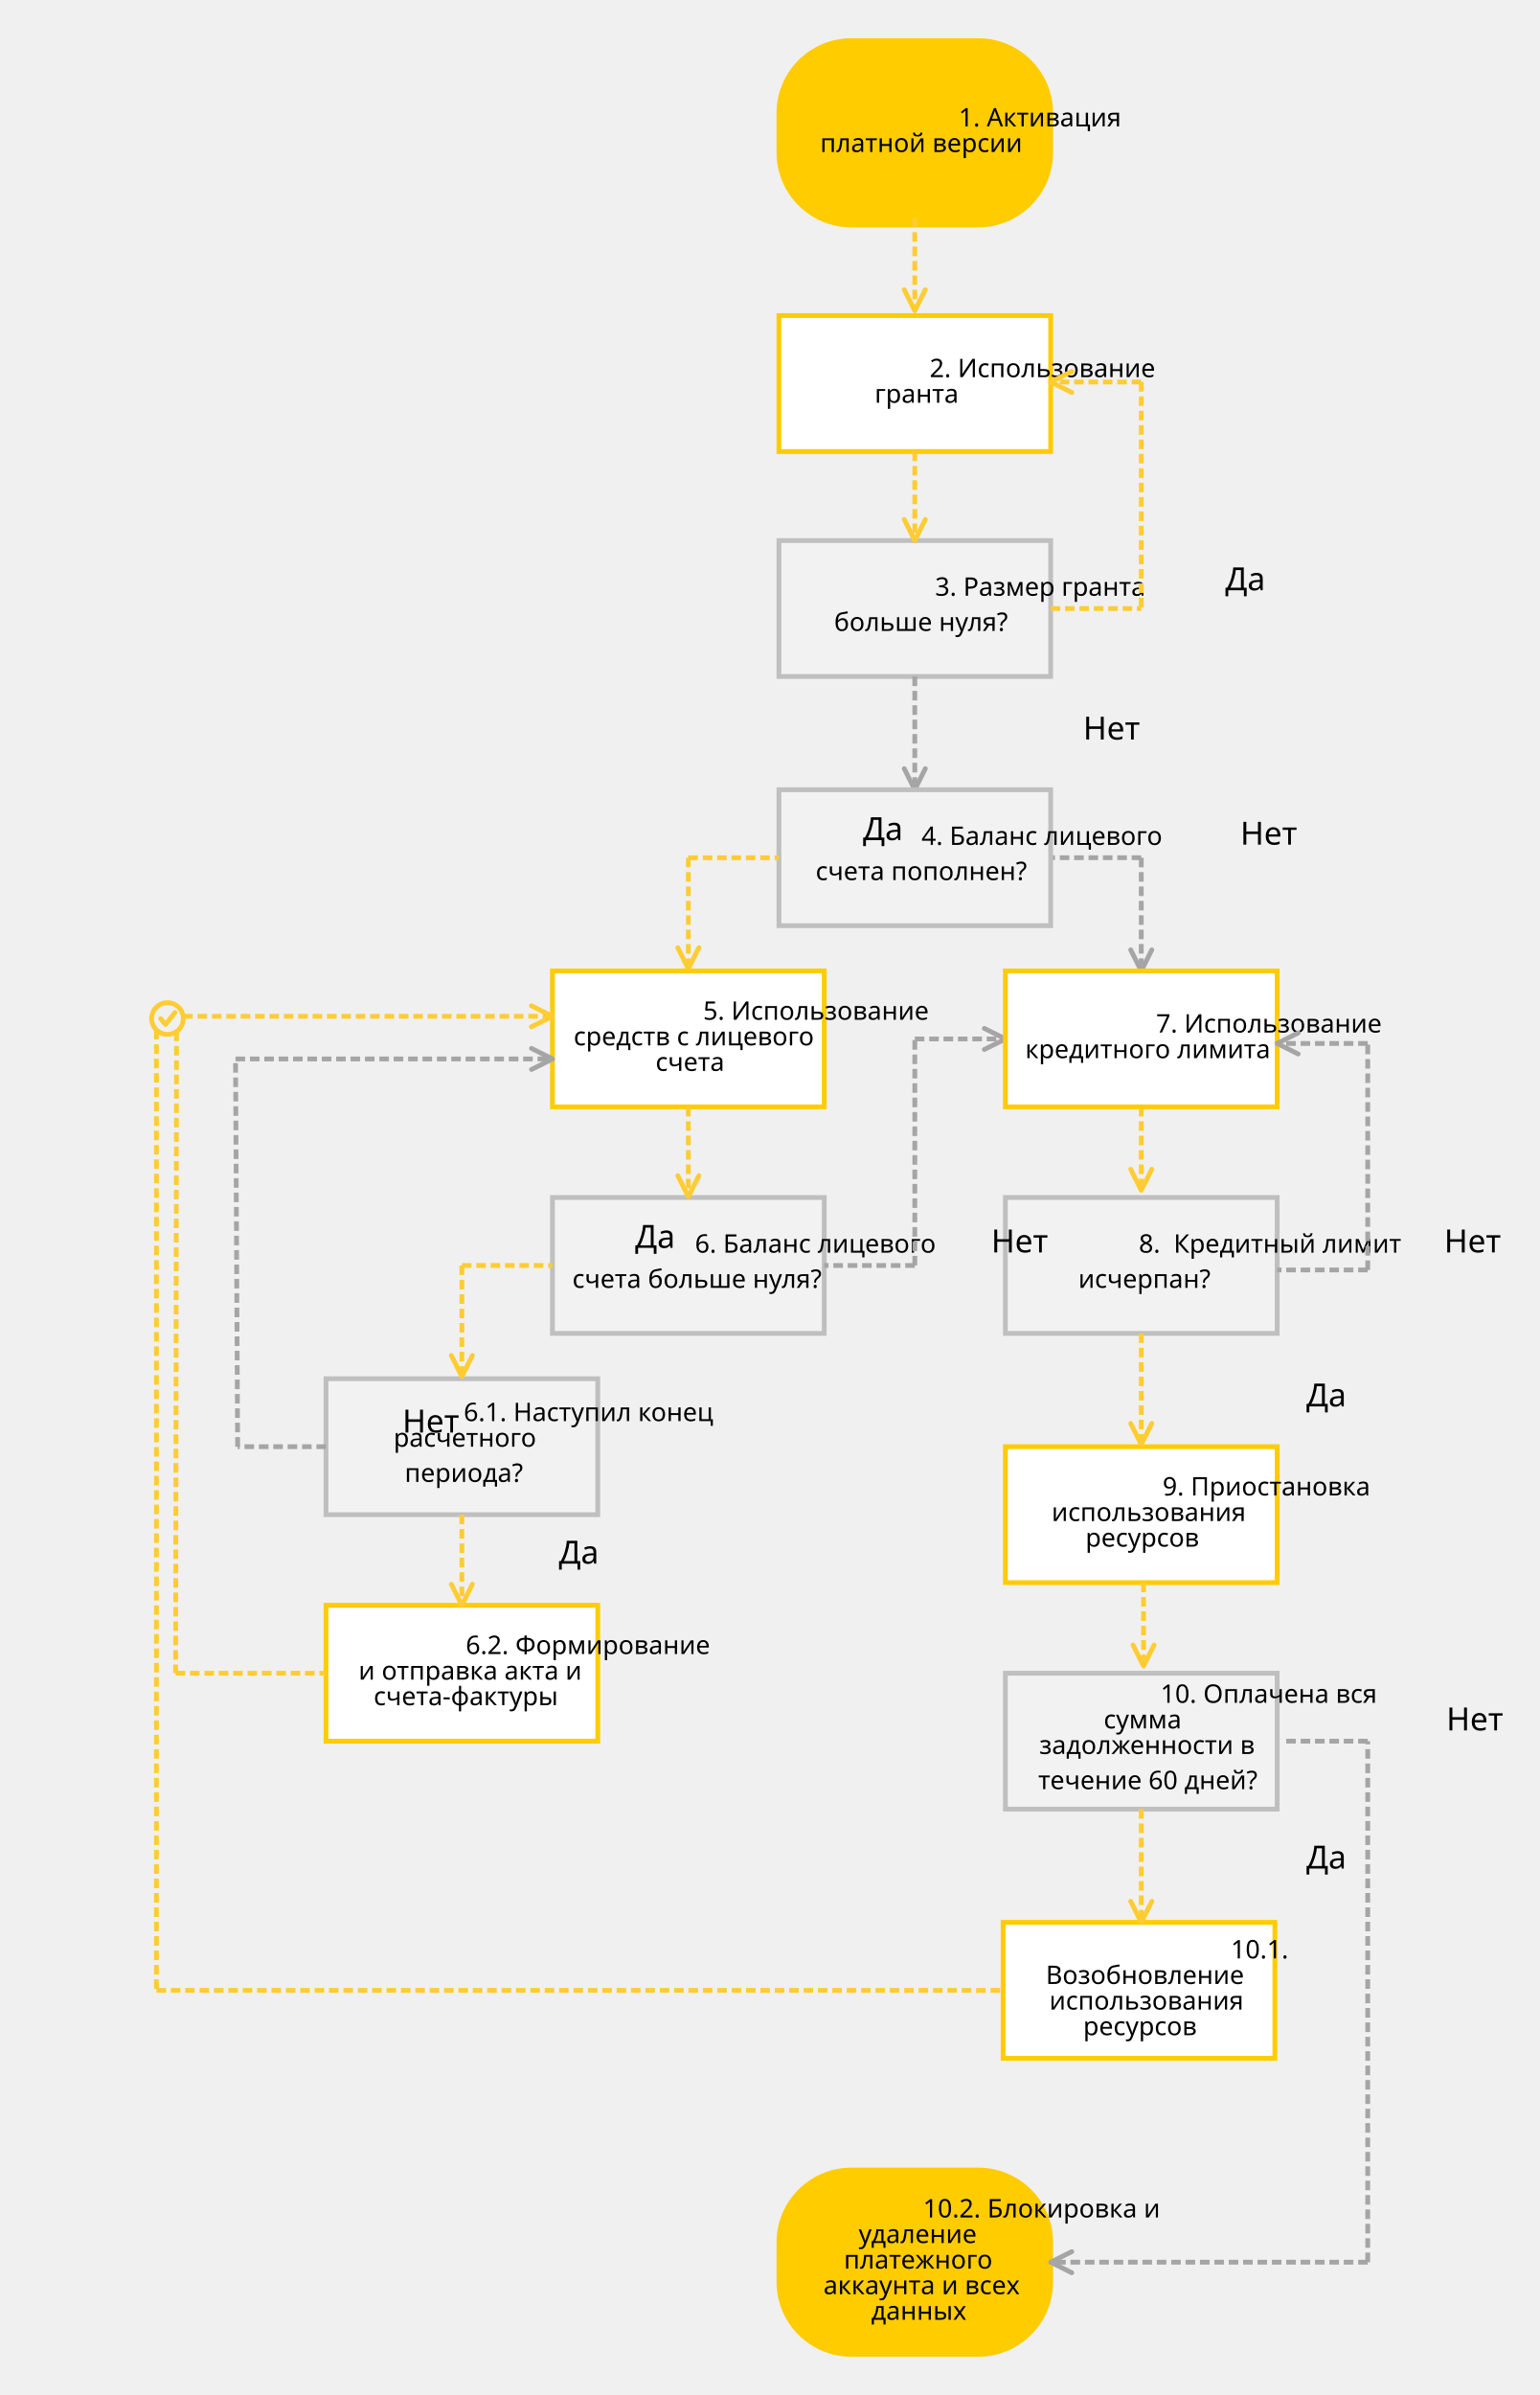
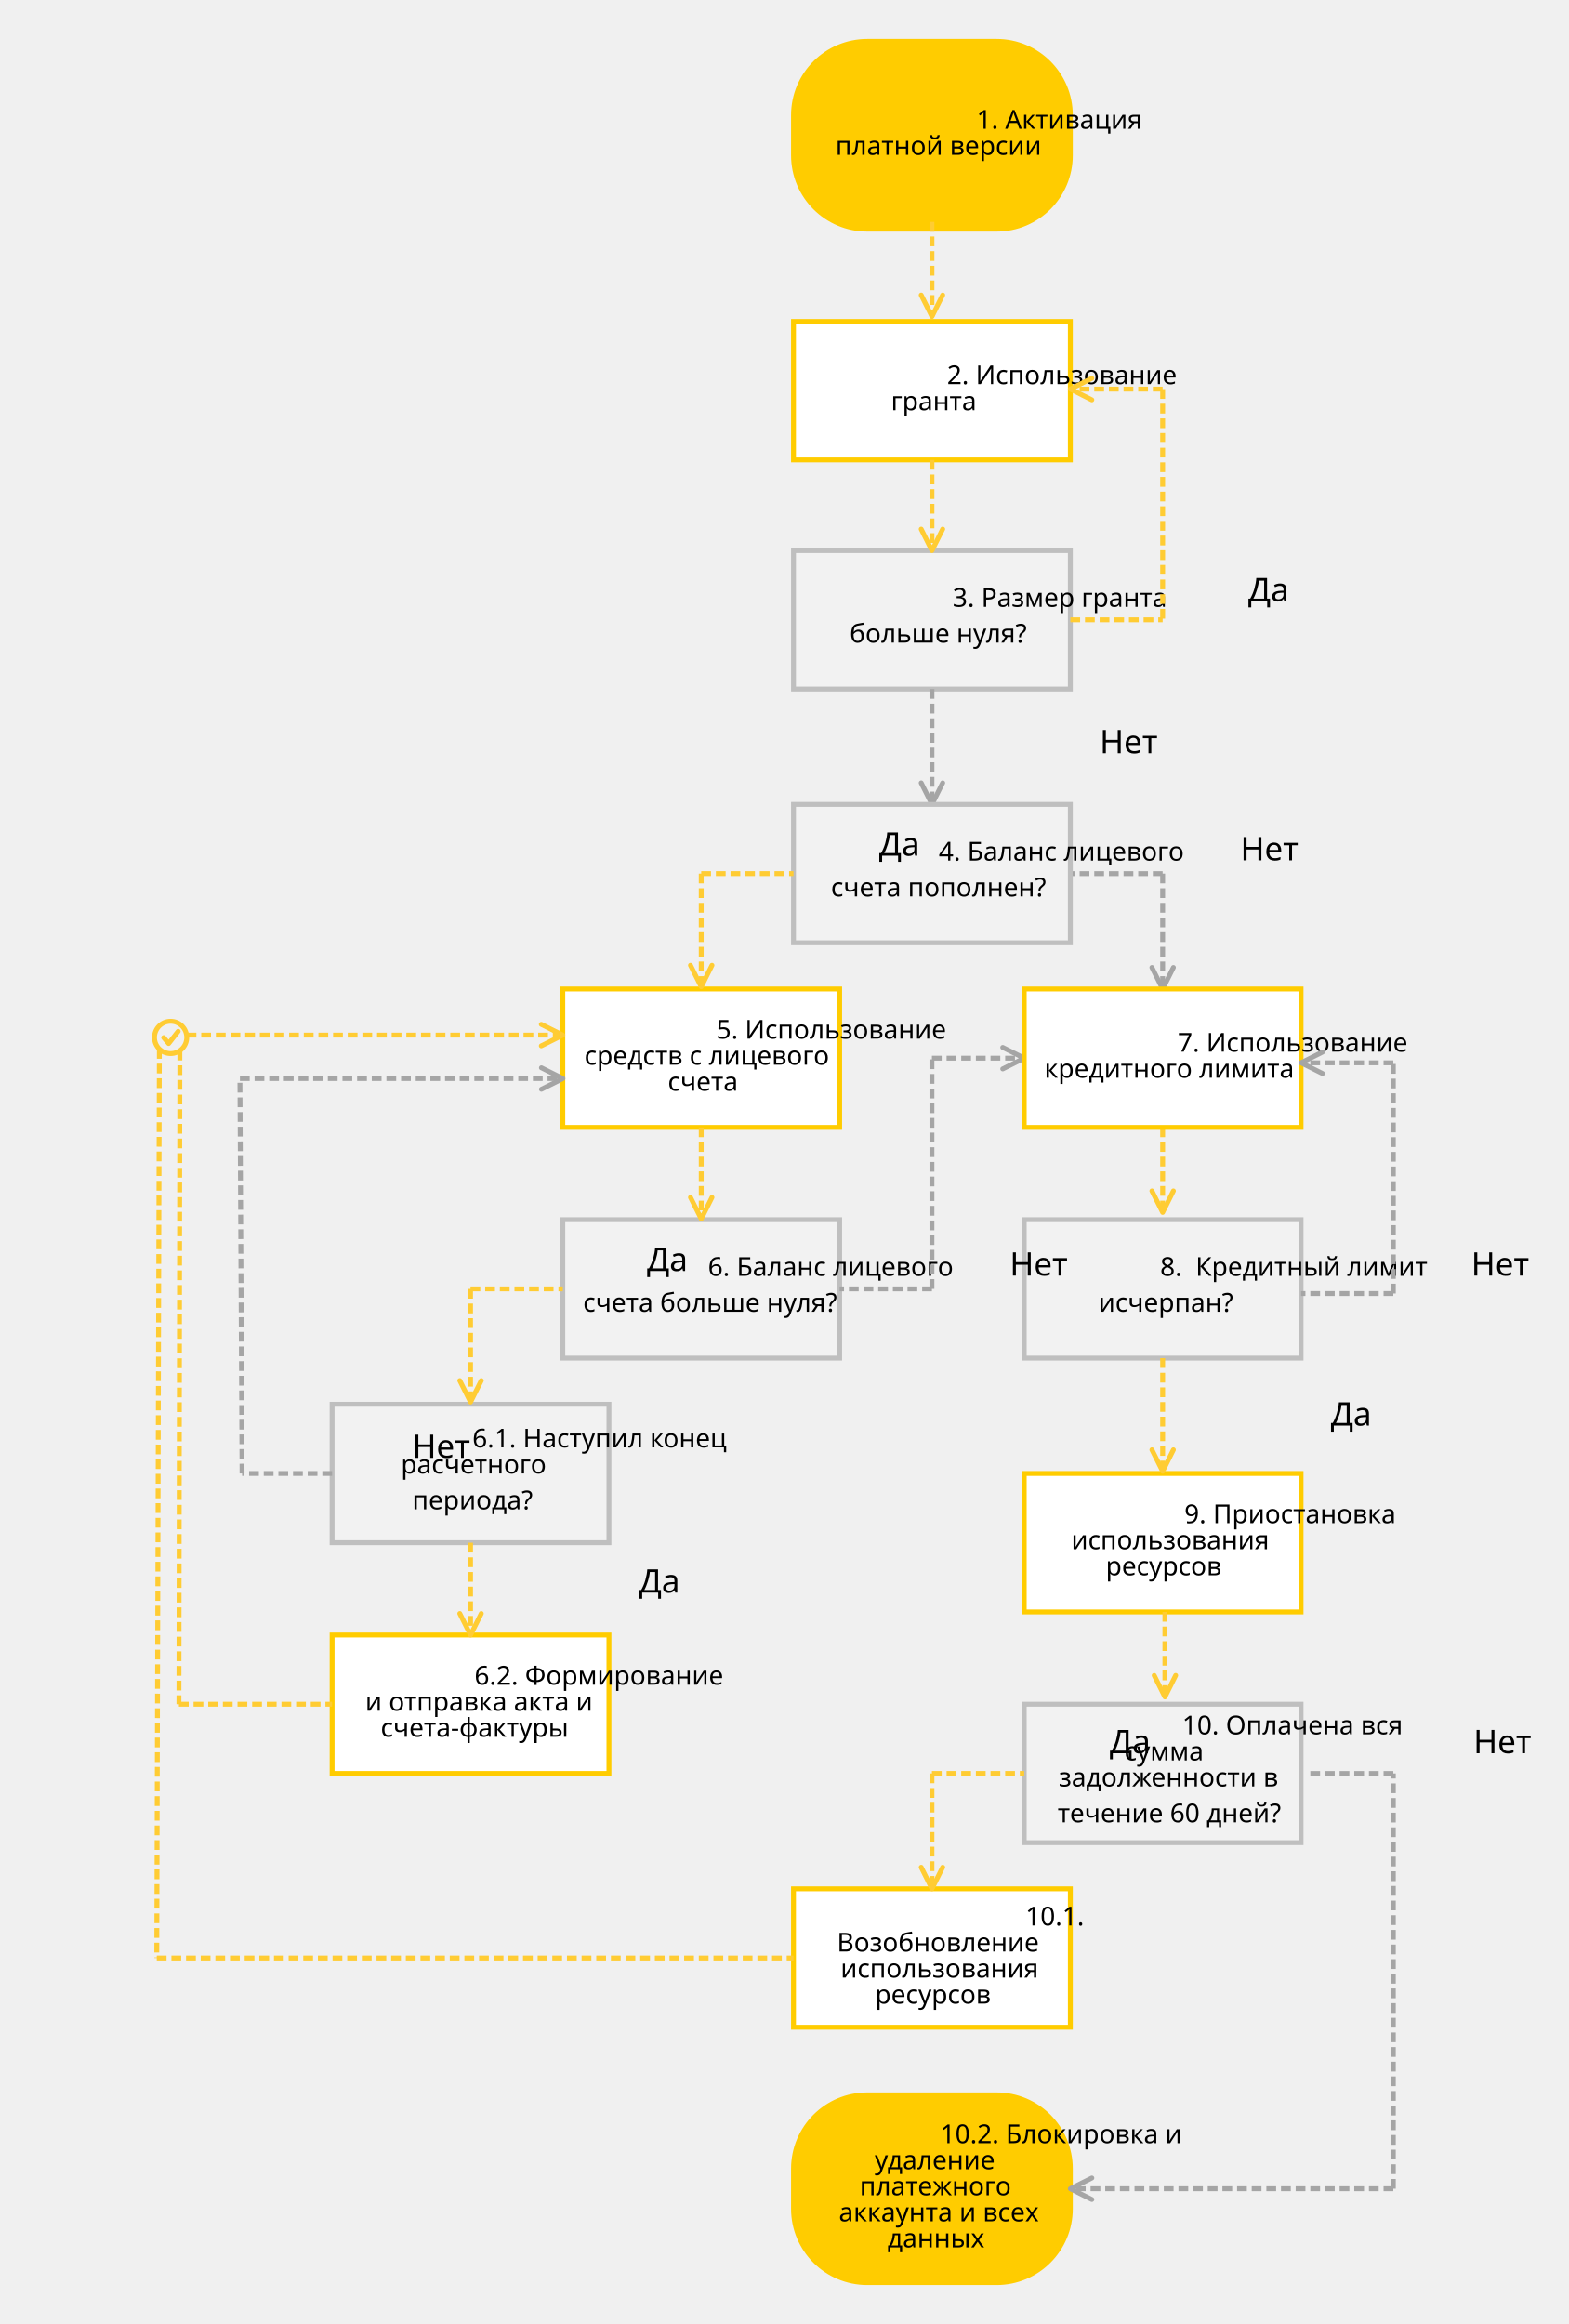
- <svg xmlns="http://www.w3.org/2000/svg" xmlns:ns1="http://schemas.microsoft.com/visio/2003/SVGExtensions/" xmlns:xlink="http://www.w3.org/1999/xlink" width="6.692in" height="10.406in" viewBox="0 0 481.803 749.237" xml:space="preserve" color-interpolation-filters="sRGB" class="st19">
+ <svg xmlns="http://www.w3.org/2000/svg" xmlns:ns1="http://schemas.microsoft.com/visio/2003/SVGExtensions/" xmlns:xlink="http://www.w3.org/1999/xlink" width="6.692in" height="9.914in" viewBox="0 0 481.803 713.804" xml:space="preserve" color-interpolation-filters="sRGB" class="st19">
  <ns1:documentProperties ns1:langID="1049" ns1:metric="true" ns1:viewMarkup="false">
    <ns1:userDefs>
      <ns1:ud ns1:nameU="msvConvertTheme" />
    </ns1:userDefs>
  </ns1:documentProperties>
  <style type="text/css">
	
		.st1 {fill:#ffffff;marker-end:url(#mrkr13-4);stroke:#ffcc00;stroke-linecap:butt;stroke-width:1.5}
		.st2 {fill:#ffcc00;fill-opacity:1;stroke:#ffcc00;stroke-opacity:1;stroke-width:0.373}
		.st3 {fill:#000000;font-family:Yandex Sans Text Light;font-size:0.667em}
		.st4 {font-size:1em}
		.st5 {fill:#ffcc00;marker-end:url(#mrkr13-4);stroke:#ffcc00;stroke-linecap:butt;stroke-width:1.5}
		.st6 {fill:#f2f2f2;marker-end:url(#mrkr13-16);stroke:#bfbfbf;stroke-linecap:butt;stroke-width:1.5}
		.st7 {fill:#bfbfbf;fill-opacity:1;stroke:#bfbfbf;stroke-opacity:1;stroke-width:0.373}
		.st8 {marker-end:url(#mrkr3-55);stroke:#ffcc33;stroke-dasharray:3,1.5;stroke-linecap:butt;stroke-width:1.5}
		.st9 {fill:#ffcc33;fill-opacity:1;stroke:#ffcc33;stroke-opacity:1;stroke-width:0.455}
		.st10 {marker-end:url(#mrkr3-62);stroke:#a5a5a5;stroke-dasharray:3,1.5;stroke-linecap:butt;stroke-width:1.5}
		.st11 {fill:#a5a5a5;fill-opacity:1;stroke:#a5a5a5;stroke-opacity:1;stroke-width:0.455}
		.st12 {stroke:#ffcc33;stroke-dasharray:3,1.5;stroke-linecap:butt;stroke-width:1.5}
		.st13 {fill:none;marker-end:url(#mrkr13-4);stroke:none;stroke-linecap:butt;stroke-width:1.5}
		.st14 {fill:#000000;font-family:Yandex Sans Text Light;font-size:0.833em}
		.st15 {stroke:#a5a5a5;stroke-dasharray:3,1.5;stroke-linecap:butt;stroke-width:1.5}
		.st16 {fill:none;stroke:#ffcc33;stroke-linecap:butt;stroke-width:1.5}
		.st17 {fill:none}
		.st18 {stroke:#ffcc33;stroke-linecap:round;stroke-linejoin:round;stroke-width:1.5}
		.st19 {fill:none;fill-rule:evenodd;font-size:12px;overflow:visible;stroke-linecap:square;stroke-miterlimit:3}
	
	</style>
  <defs id="Patterns_And_Gradients">
    <linearGradient id="grad0-52" x1="0" y1="0" x2="1" y2="0" gradientTransform="rotate(270 0.5 0.5)">
      <stop offset="0" stop-color="#f2f2f2" stop-opacity="1" />
      <stop offset="1" stop-color="#ffffff" stop-opacity="1" />
    </linearGradient>
  </defs>
  <defs id="Markers">
    <g id="lend13">
      <path d="M 3 1 L 0 0 L 3 -1 L 3 1 " style="stroke:none" />
    </g>
    <marker id="mrkr13-4" class="st2" ns1:arrowType="13" ns1:arrowSize="2" ns1:setback="8.04" refX="-8.04" orient="auto" markerUnits="strokeWidth" overflow="visible">
      <use xlink:href="#lend13" transform="scale(-2.68,-2.68) " />
    </marker>
    <marker id="mrkr13-16" class="st7" ns1:arrowType="13" ns1:arrowSize="2" ns1:setback="8.04" refX="-8.04" orient="auto" markerUnits="strokeWidth" overflow="visible">
      <use xlink:href="#lend13" transform="scale(-2.68,-2.68) " />
    </marker>
    <g id="lend3">
      <path d="M 2 1 L 0 0 L 2 -1 " style="stroke-linecap:round;stroke-linejoin:round;fill:none" />
    </g>
    <marker id="mrkr3-55" class="st9" ns1:arrowType="3" ns1:arrowSize="1" orient="auto" markerUnits="strokeWidth" overflow="visible">
      <use xlink:href="#lend3" transform="scale(-2.2,-2.2) " />
    </marker>
    <marker id="mrkr3-62" class="st11" ns1:arrowType="3" ns1:arrowSize="1" orient="auto" markerUnits="strokeWidth" overflow="visible">
      <use xlink:href="#lend3" transform="scale(-2.2,-2.2) " />
    </marker>
  </defs>
  <g ns1:mID="0" ns1:index="1" ns1:groupContext="foregroundPage">
    <ns1:pageProperties ns1:drawingScale="0.0393701" ns1:pageScale="0.0393701" ns1:drawingUnits="24" ns1:shadowOffsetX="8.50394" ns1:shadowOffsetY="-8.50394" />
-     <g id="shape5-1" ns1:mID="5" ns1:groupContext="shape" transform="translate(172.87,-402.965)">
-       <ns1:textBlock ns1:margins="rect(4,4,4,4)" ns1:tabSpace="42.5197" />
-       <ns1:textRect cx="42.52" cy="727.977" width="85.04" height="42.52" />
-       <rect x="0" y="706.717" width="85.039" height="42.52" class="st1" />
-       <text x="9.69" y="721.98" class="st3" ns1:langID="1049">
+     <g id="shape5-1" ns1:mID="5" ns1:groupContext="shape" transform="translate(172.87,-367.532)">
+       <ns1:textBlock ns1:margins="rect(4,4,4,4)" ns1:tabSpace="42.5197" />
+       <ns1:textRect cx="42.52" cy="692.544" width="85.04" height="42.52" />
+       <rect x="0" y="671.284" width="85.039" height="42.52" class="st1" />
+       <text x="9.69" y="686.54" class="st3" ns1:langID="1049">
        <ns1:paragraph ns1:spLine="-1" ns1:horizAlign="1" />
        <ns1:tabList />5. Использование <tspan x="6.62" dy="1em" class="st4">средств с лицевого </tspan>
        <tspan x="32.26" dy="1em" class="st4">счета </tspan>
      </text>
    </g>
-     <g id="shape129-8" ns1:mID="129" ns1:groupContext="shape" transform="translate(243.736,-678.854)">
-       <ns1:textBlock ns1:margins="rect(4,4,4,4)" ns1:tabSpace="42.5197" />
-       <ns1:textRect cx="42.52" cy="720.402" width="85.04" height="57.67" />
-       <rect x="0" y="691.566" width="85.039" height="57.67" rx="22.677" ry="22.677" class="st5" />
-       <text x="18.76" y="718.4" class="st3" ns1:langID="1049">
+     <g id="shape129-8" ns1:mID="129" ns1:groupContext="shape" transform="translate(243.736,-643.421)">
+       <ns1:textBlock ns1:margins="rect(4,4,4,4)" ns1:tabSpace="42.5197" />
+       <ns1:textRect cx="42.52" cy="684.969" width="85.04" height="57.67" />
+       <rect x="0" y="656.133" width="85.039" height="57.67" rx="22.677" ry="22.677" class="st5" />
+       <text x="18.76" y="682.97" class="st3" ns1:langID="1049">
        <ns1:paragraph ns1:spLine="-1" ns1:horizAlign="1" />
        <ns1:tabList />1. Активация <tspan x="12.9" dy="1em" class="st4">платной версии</tspan>
      </text>
    </g>
-     <g id="shape168-13" ns1:mID="168" ns1:groupContext="shape" transform="translate(172.87,-332.099)">
-       <ns1:textBlock ns1:margins="rect(4,4,4,4)" ns1:tabSpace="42.5197" />
-       <ns1:textRect cx="42.52" cy="727.977" width="85.04" height="42.52" />
-       <rect x="0" y="706.717" width="85.039" height="42.52" class="st6" />
-       <text x="7.14" y="723.98" class="st3" ns1:langID="1049">
+     <g id="shape168-13" ns1:mID="168" ns1:groupContext="shape" transform="translate(172.87,-296.666)">
+       <ns1:textBlock ns1:margins="rect(4,4,4,4)" ns1:tabSpace="42.5197" />
+       <ns1:textRect cx="42.52" cy="692.544" width="85.04" height="42.52" />
+       <rect x="0" y="671.284" width="85.039" height="42.52" class="st6" />
+       <text x="7.14" y="688.54" class="st3" ns1:langID="1049">
        <ns1:paragraph ns1:spLine="-1" ns1:horizAlign="1" />
        <ns1:tabList />6. Баланс лицевого <tspan x="6.22" dy="1.375em" class="st4">счета больше нуля</tspan>?</text>
    </g>
-     <g id="shape178-19" ns1:mID="178" ns1:groupContext="shape" transform="translate(314.602,-254.146)">
-       <ns1:textBlock ns1:margins="rect(4,4,4,4)" ns1:tabSpace="42.5197" />
-       <ns1:textRect cx="42.52" cy="727.977" width="85.04" height="42.52" />
-       <rect x="0" y="706.717" width="85.039" height="42.52" class="st1" />
-       <text x="11.73" y="721.98" class="st3" ns1:langID="1049">
+     <g id="shape178-19" ns1:mID="178" ns1:groupContext="shape" transform="translate(314.602,-218.713)">
+       <ns1:textBlock ns1:margins="rect(4,4,4,4)" ns1:tabSpace="42.5197" />
+       <ns1:textRect cx="42.52" cy="692.544" width="85.04" height="42.52" />
+       <rect x="0" y="671.284" width="85.039" height="42.52" class="st1" />
+       <text x="11.73" y="686.54" class="st3" ns1:langID="1049">
        <ns1:paragraph ns1:spLine="-1" ns1:horizAlign="1" />
        <ns1:tabList />9. Приостановка <tspan x="14.46" dy="1em" class="st4">использования </tspan>
        <tspan x="25.05" dy="1em" class="st4">ресурсов</tspan>
      </text>
    </g>
-     <g id="shape179-25" ns1:mID="179" ns1:groupContext="shape" transform="translate(314.602,-183.28)">
-       <ns1:textBlock ns1:margins="rect(4,4,4,4)" ns1:tabSpace="42.5197" />
-       <ns1:textRect cx="42.52" cy="727.977" width="85.04" height="42.52" />
-       <rect x="0" y="706.717" width="85.039" height="42.52" class="st6" />
-       <text x="11.07" y="715.98" class="st3" ns1:langID="1049">
+     <g id="shape179-25" ns1:mID="179" ns1:groupContext="shape" transform="translate(314.602,-147.847)">
+       <ns1:textBlock ns1:margins="rect(4,4,4,4)" ns1:tabSpace="42.5197" />
+       <ns1:textRect cx="42.52" cy="692.544" width="85.04" height="42.52" />
+       <rect x="0" y="671.284" width="85.039" height="42.52" class="st6" />
+       <text x="11.07" y="680.54" class="st3" ns1:langID="1049">
        <ns1:paragraph ns1:spLine="-1" ns1:horizAlign="1" />
        <ns1:tabList />10.<tspan class="st4" ns1:langID="1033"> </tspan>Оплачена вся <tspan x="30.76" dy="1em" class="st4">сумма </tspan>
        <tspan x="10.63" dy="1em" class="st4">задолженности в </tspan>
        <tspan x="10.27" dy="1.375em" class="st4">течение </tspan>60 дней?</text>
    </g>
-     <g id="shape184-33" ns1:mID="184" ns1:groupContext="shape" transform="translate(313.893,-105.327)">
-       <ns1:textBlock ns1:margins="rect(4,4,4,4)" ns1:tabSpace="42.5197" />
-       <ns1:textRect cx="42.52" cy="727.977" width="85.04" height="42.52" />
-       <rect x="0" y="706.717" width="85.039" height="42.52" class="st1" />
-       <text x="33.79" y="717.98" class="st3" ns1:langID="1049">
+     <g id="shape184-33" ns1:mID="184" ns1:groupContext="shape" transform="translate(243.736,-91.1538)">
+       <ns1:textBlock ns1:margins="rect(4,4,4,4)" ns1:tabSpace="42.5197" />
+       <ns1:textRect cx="42.52" cy="692.544" width="85.04" height="42.52" />
+       <rect x="0" y="671.284" width="85.039" height="42.52" class="st1" />
+       <text x="33.79" y="682.54" class="st3" ns1:langID="1049">
        <ns1:paragraph ns1:spLine="-1" ns1:horizAlign="1" />
        <ns1:tabList />10.1. <tspan x="13.36" dy="1em" class="st4">Возобновление </tspan>
        <tspan x="14.46" dy="1em" class="st4">использования </tspan>
        <tspan x="25.05" dy="1em" class="st4">ресурсов</tspan>
      </text>
    </g>
    <g id="shape186-40" ns1:mID="186" ns1:groupContext="shape" transform="translate(243.736,-12.7124)">
      <ns1:textBlock ns1:margins="rect(4,4,4,4)" ns1:tabSpace="42.5197" />
-       <ns1:textRect cx="42.52" cy="720.402" width="85.04" height="57.67" />
-       <rect x="0" y="691.566" width="85.039" height="57.67" rx="22.677" ry="22.677" class="st5" />
-       <text x="7.64" y="706.4" class="st3" ns1:langID="1049">
+       <ns1:textRect cx="42.52" cy="684.969" width="85.04" height="57.67" />
+       <rect x="0" y="656.133" width="85.039" height="57.67" rx="22.677" ry="22.677" class="st5" />
+       <text x="7.64" y="670.97" class="st3" ns1:langID="1049">
        <ns1:paragraph ns1:spLine="-1" ns1:horizAlign="1" />
        <ns1:tabList />10.2. Блокировка и <tspan x="24.94" dy="1em" class="st4">удаление </tspan>
        <tspan x="20.32" dy="1em" class="st4">платежного </tspan>
        <tspan x="13.92" dy="1em" class="st4">аккаунта и всех </tspan>
        <tspan x="28.89" dy="1em" class="st4">данных</tspan>
      </text>
    </g>
-     <g id="shape199-48" ns1:mID="199" ns1:groupContext="shape" transform="translate(1106.36,565.957) rotate(90)">
-       <path d="M0 749.24 L35.43 749.24" class="st8" />
-     </g>
-     <g id="shape212-56" ns1:mID="212" ns1:groupContext="shape" transform="translate(427.988,1456.93) rotate(180)">
-       <path d="M0 749.24 L99.21 749.24" class="st10" />
-     </g>
-     <g id="shape259-63" ns1:mID="259" ns1:groupContext="shape" transform="translate(1106.36,346.272) rotate(90)">
-       <path d="M0 749.24 L26.11 749.24" class="st8" />
-     </g>
-     <g id="shape262-69" ns1:mID="262" ns1:groupContext="shape" transform="translate(144.523,-353.359)">
-       <path d="M0 749.24 L28.35 749.24" class="st12" />
-     </g>
-     <g id="shape337-73" ns1:mID="337" ns1:groupContext="shape" transform="translate(102.004,-204.54)">
-       <ns1:textBlock ns1:margins="rect(4,4,4,4)" ns1:tabSpace="42.5197" />
-       <ns1:textRect cx="42.52" cy="727.977" width="85.04" height="42.52" />
-       <rect x="0" y="706.717" width="85.039" height="42.52" class="st1" />
-       <text x="6.27" y="721.98" class="st3" ns1:langID="1049">
+     <g id="shape199-48" ns1:mID="199" ns1:groupContext="shape" transform="translate(1000.06,544.697) rotate(90)">
+       <path d="M0 713.8 L35.43 713.8" class="st8" />
+     </g>
+     <g id="shape212-56" ns1:mID="212" ns1:groupContext="shape" transform="translate(427.988,1386.06) rotate(180)">
+       <path d="M0 713.8 L99.21 713.8" class="st10" />
+     </g>
+     <g id="shape259-63" ns1:mID="259" ns1:groupContext="shape" transform="translate(1070.93,346.272) rotate(90)">
+       <path d="M0 713.8 L26.11 713.8" class="st8" />
+     </g>
+     <g id="shape262-69" ns1:mID="262" ns1:groupContext="shape" transform="translate(144.523,-317.925)">
+       <path d="M0 713.8 L28.35 713.8" class="st12" />
+     </g>
+     <g id="shape337-73" ns1:mID="337" ns1:groupContext="shape" transform="translate(102.004,-169.107)">
+       <ns1:textBlock ns1:margins="rect(4,4,4,4)" ns1:tabSpace="42.5197" />
+       <ns1:textRect cx="42.52" cy="692.544" width="85.04" height="42.52" />
+       <rect x="0" y="671.284" width="85.039" height="42.52" class="st1" />
+       <text x="6.27" y="686.54" class="st3" ns1:langID="1049">
        <ns1:paragraph ns1:spLine="-1" ns1:horizAlign="1" />
        <ns1:tabList />6.<tspan class="st4" ns1:langID="1033">2</tspan>. Формирование <tspan x="10.18" dy="1em" class="st4">и отправка акта и </tspan>
        <tspan x="14.91" dy="1em" class="st4">счета</tspan>-фактуры</text>
    </g>
-     <g id="shape342-80" ns1:mID="342" ns1:groupContext="shape" transform="translate(359.956,-174.776)">
-       <ns1:textBlock ns1:margins="rect(4,4,4,4)" ns1:tabSpace="42.5197" />
-       <ns1:textRect cx="54.567" cy="713.095" width="109.14" height="72.284" />
-       <rect x="0" y="676.953" width="109.134" height="72.284" class="st13" />
-       <text x="45.87" y="716.1" class="st14" ns1:langID="1049">
-         <ns1:paragraph ns1:horizAlign="1" />
-         <ns1:tabList />Нет</text>
-     </g>
-     <g id="shape350-84" ns1:mID="350" ns1:groupContext="shape" transform="translate(314.602,-332.099)">
-       <ns1:textBlock ns1:margins="rect(4,4,4,4)" ns1:tabSpace="42.5197" />
-       <ns1:textRect cx="42.52" cy="727.977" width="85.04" height="42.52" />
-       <rect x="0" y="706.717" width="85.039" height="42.52" class="st6" />
-       <text x="4.3" y="723.98" class="st3" ns1:langID="1049">
+     <g id="shape342-80" ns1:mID="342" ns1:groupContext="shape" transform="translate(359.956,-139.343)">
+       <ns1:textBlock ns1:margins="rect(4,4,4,4)" ns1:tabSpace="42.5197" />
+       <ns1:textRect cx="54.567" cy="674.827" width="109.14" height="77.953" />
+       <rect x="0" y="635.851" width="109.134" height="77.953" class="st13" />
+       <text x="45.87" y="677.83" class="st14" ns1:langID="1049">
+         <ns1:paragraph ns1:horizAlign="1" />
+         <ns1:tabList />Нет</text>
+     </g>
+     <g id="shape350-84" ns1:mID="350" ns1:groupContext="shape" transform="translate(314.602,-296.666)">
+       <ns1:textBlock ns1:margins="rect(4,4,4,4)" ns1:tabSpace="42.5197" />
+       <ns1:textRect cx="42.52" cy="692.544" width="85.04" height="42.52" />
+       <rect x="0" y="671.284" width="85.039" height="42.52" class="st6" />
+       <text x="4.3" y="688.54" class="st3" ns1:langID="1049">
        <ns1:paragraph ns1:spLine="-1" ns1:horizAlign="1" />
        <ns1:tabList />8.  Кредитный лимит <tspan x="22.82" dy="1.375em" class="st4">исчерпан</tspan>?</text>
    </g>
-     <g id="shape355-89" ns1:mID="355" ns1:groupContext="shape" transform="translate(102.004,-275.406)">
-       <ns1:textBlock ns1:margins="rect(4,4,4,4)" ns1:tabSpace="42.5197" />
-       <ns1:textRect cx="42.52" cy="727.977" width="85.04" height="42.52" />
-       <rect x="0" y="706.717" width="85.039" height="42.52" class="st6" />
-       <text x="5.63" y="719.98" class="st3" ns1:langID="1049">
+     <g id="shape355-89" ns1:mID="355" ns1:groupContext="shape" transform="translate(102.004,-239.973)">
+       <ns1:textBlock ns1:margins="rect(4,4,4,4)" ns1:tabSpace="42.5197" />
+       <ns1:textRect cx="42.52" cy="692.544" width="85.04" height="42.52" />
+       <rect x="0" y="671.284" width="85.039" height="42.52" class="st6" />
+       <text x="5.63" y="684.54" class="st3" ns1:langID="1049">
        <ns1:paragraph ns1:spLine="-1" ns1:horizAlign="1" />
        <ns1:tabList />6.1. Наступил конец <tspan x="21.14" dy="1em" class="st4">расчетного </tspan>
        <tspan x="24.62" dy="1.375em" class="st4">периода</tspan>?</text>
    </g>
-     <g id="shape357-95" ns1:mID="357" ns1:groupContext="shape" transform="translate(964.626,346.272) rotate(90)">
-       <path d="M0 749.24 L28.1 749.24" class="st8" />
-     </g>
-     <g id="shape367-101" ns1:mID="367" ns1:groupContext="shape" transform="translate(335.862,-478.366)">
-       <ns1:textBlock ns1:margins="rect(4,4,4,4)" ns1:tabSpace="42.5197" />
-       <ns1:textRect cx="14.173" cy="739.599" width="28.35" height="19.276" />
-       <rect x="0" y="729.961" width="28.346" height="19.276" class="st13" />
-       <text x="5.48" y="742.6" class="st14" ns1:langID="1049">
-         <ns1:paragraph ns1:horizAlign="1" />
-         <ns1:tabList />Нет</text>
-     </g>
-     <g id="shape370-105" ns1:mID="370" ns1:groupContext="shape" transform="translate(102.004,1201.81) rotate(180)">
-       <path d="M0 749.24 L27.65 749.24" class="st15" />
-     </g>
-     <g id="shape378-109" ns1:mID="378" ns1:groupContext="shape" transform="translate(1106.36,268.319) rotate(90)">
-       <path d="M0 749.24 L35.43 749.24" class="st10" />
-     </g>
-     <g id="shape382-115" ns1:mID="382" ns1:groupContext="shape" transform="translate(-674.876,456.641) rotate(-90.3112)">
-       <path d="M0 749.24 L121.3 749.24" class="st15" />
-     </g>
-     <g id="shape384-119" ns1:mID="384" ns1:groupContext="shape" transform="translate(247.279,-317.925)">
-       <ns1:textBlock ns1:margins="rect(4,4,4,4)" ns1:tabSpace="42.5197" />
-       <ns1:textRect cx="24.803" cy="706.717" width="49.61" height="85.039" />
-       <rect x="0" y="664.197" width="49.606" height="85.039" class="st13" />
-       <text x="16.11" y="709.72" class="st14" ns1:langID="1049">
-         <ns1:paragraph ns1:horizAlign="1" />
-         <ns1:tabList />Нет</text>
-     </g>
-     <g id="shape390-123" ns1:mID="390" ns1:groupContext="shape" transform="translate(798.177,322.192) rotate(90)">
-       <path d="M0 749.24 L300.46 749.24" class="st12" />
-     </g>
-     <g id="shape393-127" ns1:mID="393" ns1:groupContext="shape" transform="translate(12.7124,-268.319)">
-       <ns1:textBlock ns1:margins="rect(4,4,4,4)" ns1:tabSpace="42.5197" />
-       <ns1:textRect cx="75.118" cy="713.449" width="150.24" height="71.575" />
-       <rect x="0" y="677.662" width="150.236" height="71.575" class="st13" />
-       <text x="66.42" y="716.45" class="st14" ns1:langID="1049">
-         <ns1:paragraph ns1:horizAlign="1" />
-         <ns1:tabList />Нет</text>
-     </g>
-     <g id="shape396-131" ns1:mID="396" ns1:groupContext="shape" transform="translate(85.2793,-215.311)">
-       <ns1:textBlock ns1:margins="rect(4,4,4,4)" ns1:tabSpace="42.5197" />
-       <ns1:textRect cx="49.11" cy="701.473" width="98.23" height="95.528" />
-       <rect x="0" y="653.709" width="98.221" height="95.528" class="st13" />
-       <text x="42.81" y="704.47" class="st14" ns1:langID="1049">
-         <ns1:paragraph ns1:horizAlign="1" />
-         <ns1:tabList />Да</text>
-     </g>
-     <g id="shape401-135" ns1:mID="401" ns1:groupContext="shape" transform="translate(57.3071,-431.311)">
-       <path d="M0 749.24 L115.56 749.24" class="st8" />
-     </g>
-     <g id="shape406-141" ns1:mID="406" ns1:groupContext="shape" transform="translate(893.76,473.831) rotate(90)">
-       <path d="M0 749.24 L28.35 749.24" class="st8" />
-     </g>
-     <g id="shape407-147" ns1:mID="407" ns1:groupContext="shape" transform="translate(286.256,-424.225)">
-       <path d="M0 749.24 L28.35 749.24" class="st10" />
-     </g>
-     <g id="shape409-153" ns1:mID="409" ns1:groupContext="shape" transform="translate(286.256,1145.12) rotate(180)">
-       <path d="M0 749.24 L28.35 749.24" class="st15" />
-     </g>
-     <g id="shape410-157" ns1:mID="410" ns1:groupContext="shape" transform="translate(48.9403,-126.587)">
-       <path d="M0 749.24 L264.95 749.24" class="st12" />
-     </g>
-     <g id="shape411-161" ns1:mID="411" ns1:groupContext="shape" transform="translate(73.6912,-417.967)">
-       <path d="M0 749.24 L99.21 749.24" class="st10" />
-     </g>
-     <g id="shape415-167" ns1:mID="415" ns1:groupContext="shape" transform="translate(893.76,395.878) rotate(90)">
-       <path d="M0 749.24 L34.76 749.24" class="st8" />
-     </g>
-     <g id="shape421-173" ns1:mID="421" ns1:groupContext="shape" transform="translate(804.471,323.773) rotate(90.0819)">
-       <path d="M0 749.24 L200.73 749.24" class="st12" />
-     </g>
-     <g id="shape431-177" ns1:mID="431" ns1:groupContext="shape" transform="translate(119.862,-317.925)">
-       <ns1:textBlock ns1:margins="rect(4,4,4,4)" ns1:tabSpace="42.5197" />
-       <ns1:textRect cx="38.409" cy="705.3" width="76.82" height="87.874" />
-       <rect x="0" y="661.363" width="76.819" height="87.874" class="st13" />
-       <text x="32.1" y="708.3" class="st14" ns1:langID="1049">
-         <ns1:paragraph ns1:horizAlign="1" />
-         <ns1:tabList />Да</text>
-     </g>
-     <g id="shape432-181" ns1:mID="432" ns1:groupContext="shape" transform="translate(1107.07,495.091) rotate(90)">
-       <path d="M0 749.24 L26.11 749.24" class="st8" />
-     </g>
-     <g id="shape434-187" ns1:mID="434" ns1:groupContext="shape" transform="translate(427.988,1293.93) rotate(180)">
-       <path d="M0 749.24 L25.7 749.24" class="st15" />
-     </g>
-     <g id="shape435-191" ns1:mID="435" ns1:groupContext="shape" transform="translate(1035.49,68.1449) rotate(90)">
-       <path d="M0 749.24 L29.08 749.24" class="st8" />
-     </g>
-     <g id="shape436-197" ns1:mID="436" ns1:groupContext="shape" transform="translate(243.736,-607.988)">
-       <ns1:textBlock ns1:margins="rect(4,4,4,4)" ns1:tabSpace="42.5197" />
-       <ns1:textRect cx="42.52" cy="727.977" width="85.04" height="42.52" />
-       <rect x="0" y="706.717" width="85.039" height="42.52" class="st1" />
-       <text x="9.69" y="725.98" class="st3" ns1:langID="1049">
+     <g id="shape357-95" ns1:mID="357" ns1:groupContext="shape" transform="translate(929.193,346.272) rotate(90)">
+       <path d="M0 713.8 L28.1 713.8" class="st8" />
+     </g>
+     <g id="shape367-101" ns1:mID="367" ns1:groupContext="shape" transform="translate(321.689,-442.933)">
+       <ns1:textBlock ns1:margins="rect(4,4,4,4)" ns1:tabSpace="42.5197" />
+       <ns1:textRect cx="21.26" cy="704.166" width="42.52" height="19.276" />
+       <rect x="0" y="694.528" width="42.52" height="19.276" class="st13" />
+       <text x="12.56" y="707.17" class="st14" ns1:langID="1049">
+         <ns1:paragraph ns1:horizAlign="1" />
+         <ns1:tabList />Нет</text>
+     </g>
+     <g id="shape370-105" ns1:mID="370" ns1:groupContext="shape" transform="translate(102.004,1166.37) rotate(180)">
+       <path d="M0 713.8 L27.65 713.8" class="st15" />
+     </g>
+     <g id="shape378-109" ns1:mID="378" ns1:groupContext="shape" transform="translate(1070.93,268.319) rotate(90)">
+       <path d="M0 713.8 L35.43 713.8" class="st10" />
+     </g>
+     <g id="shape382-115" ns1:mID="382" ns1:groupContext="shape" transform="translate(-639.443,456.449) rotate(-90.3112)">
+       <path d="M0 713.8 L121.3 713.8" class="st15" />
+     </g>
+     <g id="shape384-119" ns1:mID="384" ns1:groupContext="shape" transform="translate(247.279,-282.492)">
+       <ns1:textBlock ns1:margins="rect(4,4,4,4)" ns1:tabSpace="42.5197" />
+       <ns1:textRect cx="24.803" cy="671.284" width="49.61" height="85.039" />
+       <rect x="0" y="628.764" width="49.606" height="85.039" class="st13" />
+       <text x="16.11" y="674.28" class="st14" ns1:langID="1049">
+         <ns1:paragraph ns1:horizAlign="1" />
+         <ns1:tabList />Нет</text>
+     </g>
+     <g id="shape390-123" ns1:mID="390" ns1:groupContext="shape" transform="translate(762.741,324.224) rotate(90.1631)">
+       <path d="M0 713.8 L279.2 713.8" class="st12" />
+     </g>
+     <g id="shape393-127" ns1:mID="393" ns1:groupContext="shape" transform="translate(12.7124,-232.886)">
+       <ns1:textBlock ns1:margins="rect(4,4,4,4)" ns1:tabSpace="42.5197" />
+       <ns1:textRect cx="75.827" cy="677.662" width="151.66" height="72.284" />
+       <rect x="0" y="641.52" width="151.654" height="72.284" class="st13" />
+       <text x="67.13" y="680.66" class="st14" ns1:langID="1049">
+         <ns1:paragraph ns1:horizAlign="1" />
+         <ns1:tabList />Нет</text>
+     </g>
+     <g id="shape396-131" ns1:mID="396" ns1:groupContext="shape" transform="translate(82.1612,-179.878)">
+       <ns1:textBlock ns1:margins="rect(4,4,4,4)" ns1:tabSpace="42.5197" />
+       <ns1:textRect cx="73.701" cy="666.04" width="147.41" height="95.528" />
+       <rect x="0" y="618.276" width="147.402" height="95.528" class="st13" />
+       <text x="67.4" y="669.04" class="st14" ns1:langID="1049">
+         <ns1:paragraph ns1:horizAlign="1" />
+         <ns1:tabList />Да</text>
+     </g>
+     <g id="shape401-135" ns1:mID="401" ns1:groupContext="shape" transform="translate(57.3071,-395.878)">
+       <path d="M0 713.8 L115.56 713.8" class="st8" />
+     </g>
+     <g id="shape406-141" ns1:mID="406" ns1:groupContext="shape" transform="translate(858.327,473.831) rotate(90)">
+       <path d="M0 713.8 L28.35 713.8" class="st8" />
+     </g>
+     <g id="shape407-147" ns1:mID="407" ns1:groupContext="shape" transform="translate(286.256,-388.792)">
+       <path d="M0 713.8 L28.35 713.8" class="st10" />
+     </g>
+     <g id="shape409-153" ns1:mID="409" ns1:groupContext="shape" transform="translate(286.256,1109.68) rotate(180)">
+       <path d="M0 713.8 L28.35 713.8" class="st15" />
+     </g>
+     <g id="shape410-157" ns1:mID="410" ns1:groupContext="shape" transform="translate(48.1454,-112.414)">
+       <path d="M0 713.8 L195.59 713.8" class="st12" />
+     </g>
+     <g id="shape411-161" ns1:mID="411" ns1:groupContext="shape" transform="translate(73.6912,-382.534)">
+       <path d="M0 713.8 L99.21 713.8" class="st10" />
+     </g>
+     <g id="shape415-167" ns1:mID="415" ns1:groupContext="shape" transform="translate(858.327,395.878) rotate(90)">
+       <path d="M0 713.8 L34.76 713.8" class="st8" />
+     </g>
+     <g id="shape421-173" ns1:mID="421" ns1:groupContext="shape" transform="translate(769.038,323.723) rotate(90.0819)">
+       <path d="M0 713.8 L200.73 713.8" class="st12" />
+     </g>
+     <g id="shape431-177" ns1:mID="431" ns1:groupContext="shape" transform="translate(119.862,-282.492)">
+       <ns1:textBlock ns1:margins="rect(4,4,4,4)" ns1:tabSpace="42.5197" />
+       <ns1:textRect cx="38.409" cy="669.867" width="76.82" height="87.874" />
+       <rect x="0" y="625.93" width="76.819" height="87.874" class="st13" />
+       <text x="32.1" y="672.87" class="st14" ns1:langID="1049">
+         <ns1:paragraph ns1:horizAlign="1" />
+         <ns1:tabList />Да</text>
+     </g>
+     <g id="shape432-181" ns1:mID="432" ns1:groupContext="shape" transform="translate(1071.63,495.091) rotate(90)">
+       <path d="M0 713.8 L26.11 713.8" class="st8" />
+     </g>
+     <g id="shape434-187" ns1:mID="434" ns1:groupContext="shape" transform="translate(427.988,1258.5) rotate(180)">
+       <path d="M0 713.8 L25.7 713.8" class="st15" />
+     </g>
+     <g id="shape435-191" ns1:mID="435" ns1:groupContext="shape" transform="translate(1000.06,68.1449) rotate(90)">
+       <path d="M0 713.8 L29.08 713.8" class="st8" />
+     </g>
+     <g id="shape436-197" ns1:mID="436" ns1:groupContext="shape" transform="translate(243.736,-572.555)">
+       <ns1:textBlock ns1:margins="rect(4,4,4,4)" ns1:tabSpace="42.5197" />
+       <ns1:textRect cx="42.52" cy="692.544" width="85.04" height="42.52" />
+       <rect x="0" y="671.284" width="85.039" height="42.52" class="st1" />
+       <text x="9.69" y="690.54" class="st3" ns1:langID="1049">
        <ns1:paragraph ns1:spLine="-1" ns1:horizAlign="1" />
        <ns1:tabList />2. Использование <tspan x="29.95" dy="1em" class="st4">гранта</tspan>
      </text>
    </g>
-     <g id="shape437-202" ns1:mID="437" ns1:groupContext="shape" transform="translate(243.736,-537.611)">
-       <ns1:textBlock ns1:margins="rect(4,4,4,4)" ns1:tabSpace="42.5197" />
-       <ns1:textRect cx="42.52" cy="727.977" width="85.04" height="42.52" />
-       <rect x="0" y="706.717" width="85.039" height="42.52" class="st6" />
-       <text x="11.42" y="723.98" class="st3" ns1:langID="1049">
+     <g id="shape437-202" ns1:mID="437" ns1:groupContext="shape" transform="translate(243.736,-502.177)">
+       <ns1:textBlock ns1:margins="rect(4,4,4,4)" ns1:tabSpace="42.5197" />
+       <ns1:textRect cx="42.52" cy="692.544" width="85.04" height="42.52" />
+       <rect x="0" y="671.284" width="85.039" height="42.52" class="st6" />
+       <text x="11.42" y="688.54" class="st3" ns1:langID="1049">
        <ns1:paragraph ns1:spLine="-1" ns1:horizAlign="1" />
        <ns1:tabList />3. Размер гранта <tspan x="17.26" dy="1.375em" class="st4">больше нуля</tspan>?</text>
    </g>
-     <g id="shape438-207" ns1:mID="438" ns1:groupContext="shape" transform="translate(328.775,-558.87)">
-       <path d="M0 749.24 L28.35 749.24" class="st12" />
-     </g>
-     <g id="shape439-211" ns1:mID="439" ns1:groupContext="shape" transform="translate(357.122,868.737) rotate(180)">
-       <path d="M0 749.24 L28.35 749.24" class="st8" />
-     </g>
-     <g id="shape440-217" ns1:mID="440" ns1:groupContext="shape" transform="translate(1106.36,119.5) rotate(90)">
-       <path d="M0 749.24 L70.87 749.24" class="st12" />
-     </g>
-     <g id="shape443-221" ns1:mID="443" ns1:groupContext="shape" transform="translate(1035.49,141.249) rotate(90)">
-       <path d="M0 749.24 L27.86 749.24" class="st8" />
-     </g>
-     <g id="shape444-227" ns1:mID="444" ns1:groupContext="shape" transform="translate(328.775,-526.474)">
-       <ns1:textBlock ns1:margins="rect(4,4,4,4)" ns1:tabSpace="42.5197" />
-       <ns1:textRect cx="14.173" cy="708.134" width="28.35" height="82.205" />
-       <rect x="0" y="667.032" width="28.346" height="82.205" class="st13" />
-       <text x="7.87" y="711.13" class="st14" ns1:langID="1049">
-         <ns1:paragraph ns1:horizAlign="1" />
-         <ns1:tabList />Да</text>
-     </g>
-     <g id="shape445-231" ns1:mID="445" ns1:groupContext="shape" transform="translate(1035.49,211.626) rotate(90)">
-       <path d="M0 749.24 L35.43 749.24" class="st10" />
-     </g>
-     <g id="shape446-237" ns1:mID="446" ns1:groupContext="shape" transform="translate(243.736,-459.658)">
-       <ns1:textBlock ns1:margins="rect(4,4,4,4)" ns1:tabSpace="42.5197" />
-       <ns1:textRect cx="42.52" cy="727.977" width="85.04" height="42.52" />
-       <rect x="0" y="706.717" width="85.039" height="42.52" class="st6" />
-       <text x="7.14" y="723.98" class="st3" ns1:langID="1049">
+     <g id="shape438-207" ns1:mID="438" ns1:groupContext="shape" transform="translate(328.775,-523.437)">
+       <path d="M0 713.8 L28.35 713.8" class="st12" />
+     </g>
+     <g id="shape439-211" ns1:mID="439" ns1:groupContext="shape" transform="translate(357.122,833.304) rotate(180)">
+       <path d="M0 713.8 L28.35 713.8" class="st8" />
+     </g>
+     <g id="shape440-217" ns1:mID="440" ns1:groupContext="shape" transform="translate(1070.93,119.5) rotate(90)">
+       <path d="M0 713.8 L70.87 713.8" class="st12" />
+     </g>
+     <g id="shape443-221" ns1:mID="443" ns1:groupContext="shape" transform="translate(1000.06,141.249) rotate(90)">
+       <path d="M0 713.8 L27.86 713.8" class="st8" />
+     </g>
+     <g id="shape444-227" ns1:mID="444" ns1:groupContext="shape" transform="translate(328.775,-491.041)">
+       <ns1:textBlock ns1:margins="rect(4,4,4,4)" ns1:tabSpace="42.5197" />
+       <ns1:textRect cx="14.173" cy="672.701" width="28.35" height="82.205" />
+       <rect x="0" y="631.599" width="28.346" height="82.205" class="st13" />
+       <text x="7.87" y="675.7" class="st14" ns1:langID="1049">
+         <ns1:paragraph ns1:horizAlign="1" />
+         <ns1:tabList />Да</text>
+     </g>
+     <g id="shape445-231" ns1:mID="445" ns1:groupContext="shape" transform="translate(1000.06,211.626) rotate(90)">
+       <path d="M0 713.8 L35.43 713.8" class="st10" />
+     </g>
+     <g id="shape446-237" ns1:mID="446" ns1:groupContext="shape" transform="translate(243.736,-424.225)">
+       <ns1:textBlock ns1:margins="rect(4,4,4,4)" ns1:tabSpace="42.5197" />
+       <ns1:textRect cx="42.52" cy="692.544" width="85.04" height="42.52" />
+       <rect x="0" y="671.284" width="85.039" height="42.52" class="st6" />
+       <text x="7.14" y="688.54" class="st3" ns1:langID="1049">
        <ns1:paragraph ns1:spLine="-1" ns1:horizAlign="1" />
        <ns1:tabList />4. Баланс лицевого <tspan x="11.48" dy="1.375em" class="st4">счета пополнен</tspan>?</text>
    </g>
-     <g id="shape447-242" ns1:mID="447" ns1:groupContext="shape" transform="translate(314.602,-402.965)">
-       <ns1:textBlock ns1:margins="rect(4,4,4,4)" ns1:tabSpace="42.5197" />
-       <ns1:textRect cx="42.52" cy="727.977" width="85.04" height="42.52" />
-       <rect x="0" y="706.717" width="85.039" height="42.52" class="st1" />
-       <text x="9.69" y="725.98" class="st3" ns1:langID="1049">
+     <g id="shape447-242" ns1:mID="447" ns1:groupContext="shape" transform="translate(314.602,-367.532)">
+       <ns1:textBlock ns1:margins="rect(4,4,4,4)" ns1:tabSpace="42.5197" />
+       <ns1:textRect cx="42.52" cy="692.544" width="85.04" height="42.52" />
+       <rect x="0" y="671.284" width="85.039" height="42.52" class="st1" />
+       <text x="9.69" y="690.54" class="st3" ns1:langID="1049">
        <ns1:paragraph ns1:spLine="-1" ns1:horizAlign="1" />
        <ns1:tabList />7. Использование <tspan x="6.19" dy="1em" class="st4">кредитного лимита</tspan>
      </text>
    </g>
-     <g id="shape448-247" ns1:mID="448" ns1:groupContext="shape" transform="translate(357.122,1017.56) rotate(180)">
-       <path d="M0 749.24 L27.65 749.24" class="st15" />
-     </g>
-     <g id="shape449-251" ns1:mID="449" ns1:groupContext="shape" transform="translate(215.39,-480.918)">
-       <path d="M0 749.24 L28.35 749.24" class="st12" />
-     </g>
-     <g id="shape450-255" ns1:mID="450" ns1:groupContext="shape" transform="translate(215.39,-448.319)">
-       <ns1:textBlock ns1:margins="rect(4,4,4,4)" ns1:tabSpace="42.5197" />
-       <ns1:textRect cx="14.173" cy="708.134" width="28.35" height="82.205" />
-       <rect x="0" y="667.032" width="28.346" height="82.205" class="st13" />
-       <text x="7.87" y="711.13" class="st14" ns1:langID="1049">
-         <ns1:paragraph ns1:horizAlign="1" />
-         <ns1:tabList />Да</text>
-     </g>
-     <g id="shape451-259" ns1:mID="451" ns1:groupContext="shape" transform="translate(964.626,268.319) rotate(90)">
-       <path d="M0 749.24 L34.76 749.24" class="st8" />
-     </g>
-     <g id="shape452-265" ns1:mID="452" ns1:groupContext="shape" transform="translate(54.9486,-225.8)">
-       <path d="M0 749.24 L47.06 749.24" class="st12" />
-     </g>
-     <g id="shape453-269" ns1:mID="453" ns1:groupContext="shape" transform="translate(-462.981,395.878) rotate(-90)">
-       <path d="M0 749.24 L70.87 749.24" class="st15" />
-     </g>
-     <g id="shape454-273" ns1:mID="454" ns1:groupContext="shape" transform="translate(1106.36,417.138) rotate(90)">
-       <path d="M0 749.24 L34.76 749.24" class="st8" />
-     </g>
-     <g id="shape455-279" ns1:mID="455" ns1:groupContext="shape" transform="translate(329.909,-268.319)">
-       <ns1:textBlock ns1:margins="rect(4,4,4,4)" ns1:tabSpace="42.5197" />
-       <ns1:textRect cx="38.409" cy="705.3" width="76.82" height="87.874" />
-       <rect x="0" y="661.363" width="76.819" height="87.874" class="st13" />
-       <text x="32.1" y="708.3" class="st14" ns1:langID="1049">
-         <ns1:paragraph ns1:horizAlign="1" />
-         <ns1:tabList />Да</text>
-     </g>
-     <g id="shape456-283" ns1:mID="456" ns1:groupContext="shape" transform="translate(329.909,-123.752)">
-       <ns1:textBlock ns1:margins="rect(4,4,4,4)" ns1:tabSpace="42.5197" />
-       <ns1:textRect cx="38.409" cy="705.3" width="76.82" height="87.874" />
-       <rect x="0" y="661.363" width="76.819" height="87.874" class="st13" />
-       <text x="32.1" y="708.3" class="st14" ns1:langID="1049">
-         <ns1:paragraph ns1:horizAlign="1" />
-         <ns1:tabList />Да</text>
-     </g>
-     <g id="shape457-287" ns1:mID="457" ns1:groupContext="shape" transform="translate(-321.249,707.689) rotate(-90)">
-       <path d="M0 749.24 L162.99 749.24" class="st15" />
-     </g>
-     <g id="group458-291" transform="translate(47.4368,-425.642)" ns1:mID="458" ns1:groupContext="group">
+     <g id="shape448-247" ns1:mID="448" ns1:groupContext="shape" transform="translate(357.122,982.123) rotate(180)">
+       <path d="M0 713.8 L27.65 713.8" class="st15" />
+     </g>
+     <g id="shape449-251" ns1:mID="449" ns1:groupContext="shape" transform="translate(215.39,-445.485)">
+       <path d="M0 713.8 L28.35 713.8" class="st12" />
+     </g>
+     <g id="shape450-255" ns1:mID="450" ns1:groupContext="shape" transform="translate(215.39,-412.886)">
+       <ns1:textBlock ns1:margins="rect(4,4,4,4)" ns1:tabSpace="42.5197" />
+       <ns1:textRect cx="14.173" cy="672.701" width="28.35" height="82.205" />
+       <rect x="0" y="631.599" width="28.346" height="82.205" class="st13" />
+       <text x="7.87" y="675.7" class="st14" ns1:langID="1049">
+         <ns1:paragraph ns1:horizAlign="1" />
+         <ns1:tabList />Да</text>
+     </g>
+     <g id="shape451-259" ns1:mID="451" ns1:groupContext="shape" transform="translate(929.193,268.319) rotate(90)">
+       <path d="M0 713.8 L34.76 713.8" class="st8" />
+     </g>
+     <g id="shape452-265" ns1:mID="452" ns1:groupContext="shape" transform="translate(54.9486,-190.366)">
+       <path d="M0 713.8 L47.06 713.8" class="st12" />
+     </g>
+     <g id="shape453-269" ns1:mID="453" ns1:groupContext="shape" transform="translate(-427.548,395.878) rotate(-90)">
+       <path d="M0 713.8 L70.87 713.8" class="st15" />
+     </g>
+     <g id="shape454-273" ns1:mID="454" ns1:groupContext="shape" transform="translate(1070.93,417.138) rotate(90)">
+       <path d="M0 713.8 L34.76 713.8" class="st8" />
+     </g>
+     <g id="shape455-279" ns1:mID="455" ns1:groupContext="shape" transform="translate(329.909,-232.886)">
+       <ns1:textBlock ns1:margins="rect(4,4,4,4)" ns1:tabSpace="42.5197" />
+       <ns1:textRect cx="38.409" cy="667.741" width="76.82" height="92.126" />
+       <rect x="0" y="621.678" width="76.819" height="92.126" class="st13" />
+       <text x="32.1" y="670.74" class="st14" ns1:langID="1049">
+         <ns1:paragraph ns1:horizAlign="1" />
+         <ns1:tabList />Да</text>
+     </g>
+     <g id="shape456-283" ns1:mID="456" ns1:groupContext="shape" transform="translate(262.019,-135.091)">
+       <ns1:textBlock ns1:margins="rect(4,4,4,4)" ns1:tabSpace="42.5197" />
+       <ns1:textRect cx="38.409" cy="670.575" width="76.82" height="86.457" />
+       <rect x="0" y="627.347" width="76.819" height="86.457" class="st13" />
+       <text x="32.1" y="673.58" class="st14" ns1:langID="1049">
+         <ns1:paragraph ns1:horizAlign="1" />
+         <ns1:tabList />Да</text>
+     </g>
+     <g id="shape457-287" ns1:mID="457" ns1:groupContext="shape" transform="translate(-285.816,672.256) rotate(-90)">
+       <path d="M0 713.8 L127.56 713.8" class="st15" />
+     </g>
+     <g id="group458-291" transform="translate(47.4368,-390.209)" ns1:mID="458" ns1:groupContext="group">
      <g id="shape459-292" ns1:mID="459" ns1:groupContext="shape">
-         <ellipse cx="4.961" cy="744.276" rx="4.961" ry="4.961" class="st16" />
+         <ellipse cx="4.961" cy="708.843" rx="4.961" ry="4.961" class="st16" />
      </g>
      <g id="shape460-294" ns1:mID="460" ns1:groupContext="shape" transform="translate(2.83465,-3.08774)">
-         <path d="M4.45 745.49 L1.52 749.24 L0 747.41 L4.45 745.49 Z" class="st17" />
-         <path d="M4.45 745.49 L1.52 749.24 L0 747.41" class="st18" />
+         <path d="M4.45 710.06 L1.52 713.8 L0 711.98 L4.45 710.06 Z" class="st17" />
+         <path d="M4.45 710.06 L1.52 713.8 L0 711.98" class="st18" />
      </g>
    </g>
-     <g id="shape461-297" ns1:mID="461" ns1:groupContext="shape" transform="translate(280.019,-511.248)">
-       <ns1:textBlock ns1:margins="rect(4,4,4,4)" ns1:tabSpace="42.5197" />
-       <ns1:textRect cx="20.835" cy="739.599" width="41.67" height="19.276" />
-       <rect x="0" y="729.961" width="41.669" height="19.276" class="st13" />
-       <text x="12.14" y="742.6" class="st14" ns1:langID="1049">
-         <ns1:paragraph ns1:horizAlign="1" />
-         <ns1:tabList />Нет</text>
-     </g>
-     <g id="shape462-301" ns1:mID="462" ns1:groupContext="shape" transform="translate(427.988,1146.53) rotate(180)">
-       <path d="M0 749.24 L28.35 749.24" class="st15" />
-     </g>
-     <g id="shape463-305" ns1:mID="463" ns1:groupContext="shape" transform="translate(-321.249,397.296) rotate(-90)">
-       <path d="M0 749.24 L70.87 749.24" class="st15" />
-     </g>
-     <g id="shape464-309" ns1:mID="464" ns1:groupContext="shape" transform="translate(427.988,1075.67) rotate(180)">
-       <path d="M0 749.24 L28.35 749.24" class="st10" />
-     </g>
-     <g id="shape465-315" ns1:mID="465" ns1:groupContext="shape" transform="translate(389.012,-317.925)">
-       <ns1:textBlock ns1:margins="rect(4,4,4,4)" ns1:tabSpace="42.5197" />
-       <ns1:textRect cx="24.803" cy="706.717" width="49.61" height="85.039" />
-       <rect x="0" y="664.197" width="49.606" height="85.039" class="st13" />
-       <text x="16.11" y="709.72" class="st14" ns1:langID="1049">
-         <ns1:paragraph ns1:horizAlign="1" />
-         <ns1:tabList />Нет</text>
+     <g id="shape461-297" ns1:mID="461" ns1:groupContext="shape" transform="translate(277.752,-475.815)">
+       <ns1:textBlock ns1:margins="rect(4,4,4,4)" ns1:tabSpace="42.5197" />
+       <ns1:textRect cx="21.968" cy="704.166" width="43.94" height="19.276" />
+       <rect x="0" y="694.528" width="43.937" height="19.276" class="st13" />
+       <text x="13.27" y="707.17" class="st14" ns1:langID="1049">
+         <ns1:paragraph ns1:horizAlign="1" />
+         <ns1:tabList />Нет</text>
+     </g>
+     <g id="shape462-301" ns1:mID="462" ns1:groupContext="shape" transform="translate(427.988,1111.1) rotate(180)">
+       <path d="M0 713.8 L28.35 713.8" class="st15" />
+     </g>
+     <g id="shape463-305" ns1:mID="463" ns1:groupContext="shape" transform="translate(-285.816,397.296) rotate(-90)">
+       <path d="M0 713.8 L70.87 713.8" class="st15" />
+     </g>
+     <g id="shape464-309" ns1:mID="464" ns1:groupContext="shape" transform="translate(427.988,1040.23) rotate(180)">
+       <path d="M0 713.8 L28.35 713.8" class="st10" />
+     </g>
+     <g id="shape465-315" ns1:mID="465" ns1:groupContext="shape" transform="translate(389.012,-282.492)">
+       <ns1:textBlock ns1:margins="rect(4,4,4,4)" ns1:tabSpace="42.5197" />
+       <ns1:textRect cx="24.803" cy="671.284" width="49.61" height="85.039" />
+       <rect x="0" y="628.764" width="49.606" height="85.039" class="st13" />
+       <text x="16.11" y="674.28" class="st14" ns1:langID="1049">
+         <ns1:paragraph ns1:horizAlign="1" />
+         <ns1:tabList />Нет</text>
+     </g>
+     <g id="shape466-319" ns1:mID="466" ns1:groupContext="shape" transform="translate(286.256,-169.107)">
+       <path d="M0 713.8 L28.35 713.8" class="st12" />
    </g>
  </g>
</svg>
